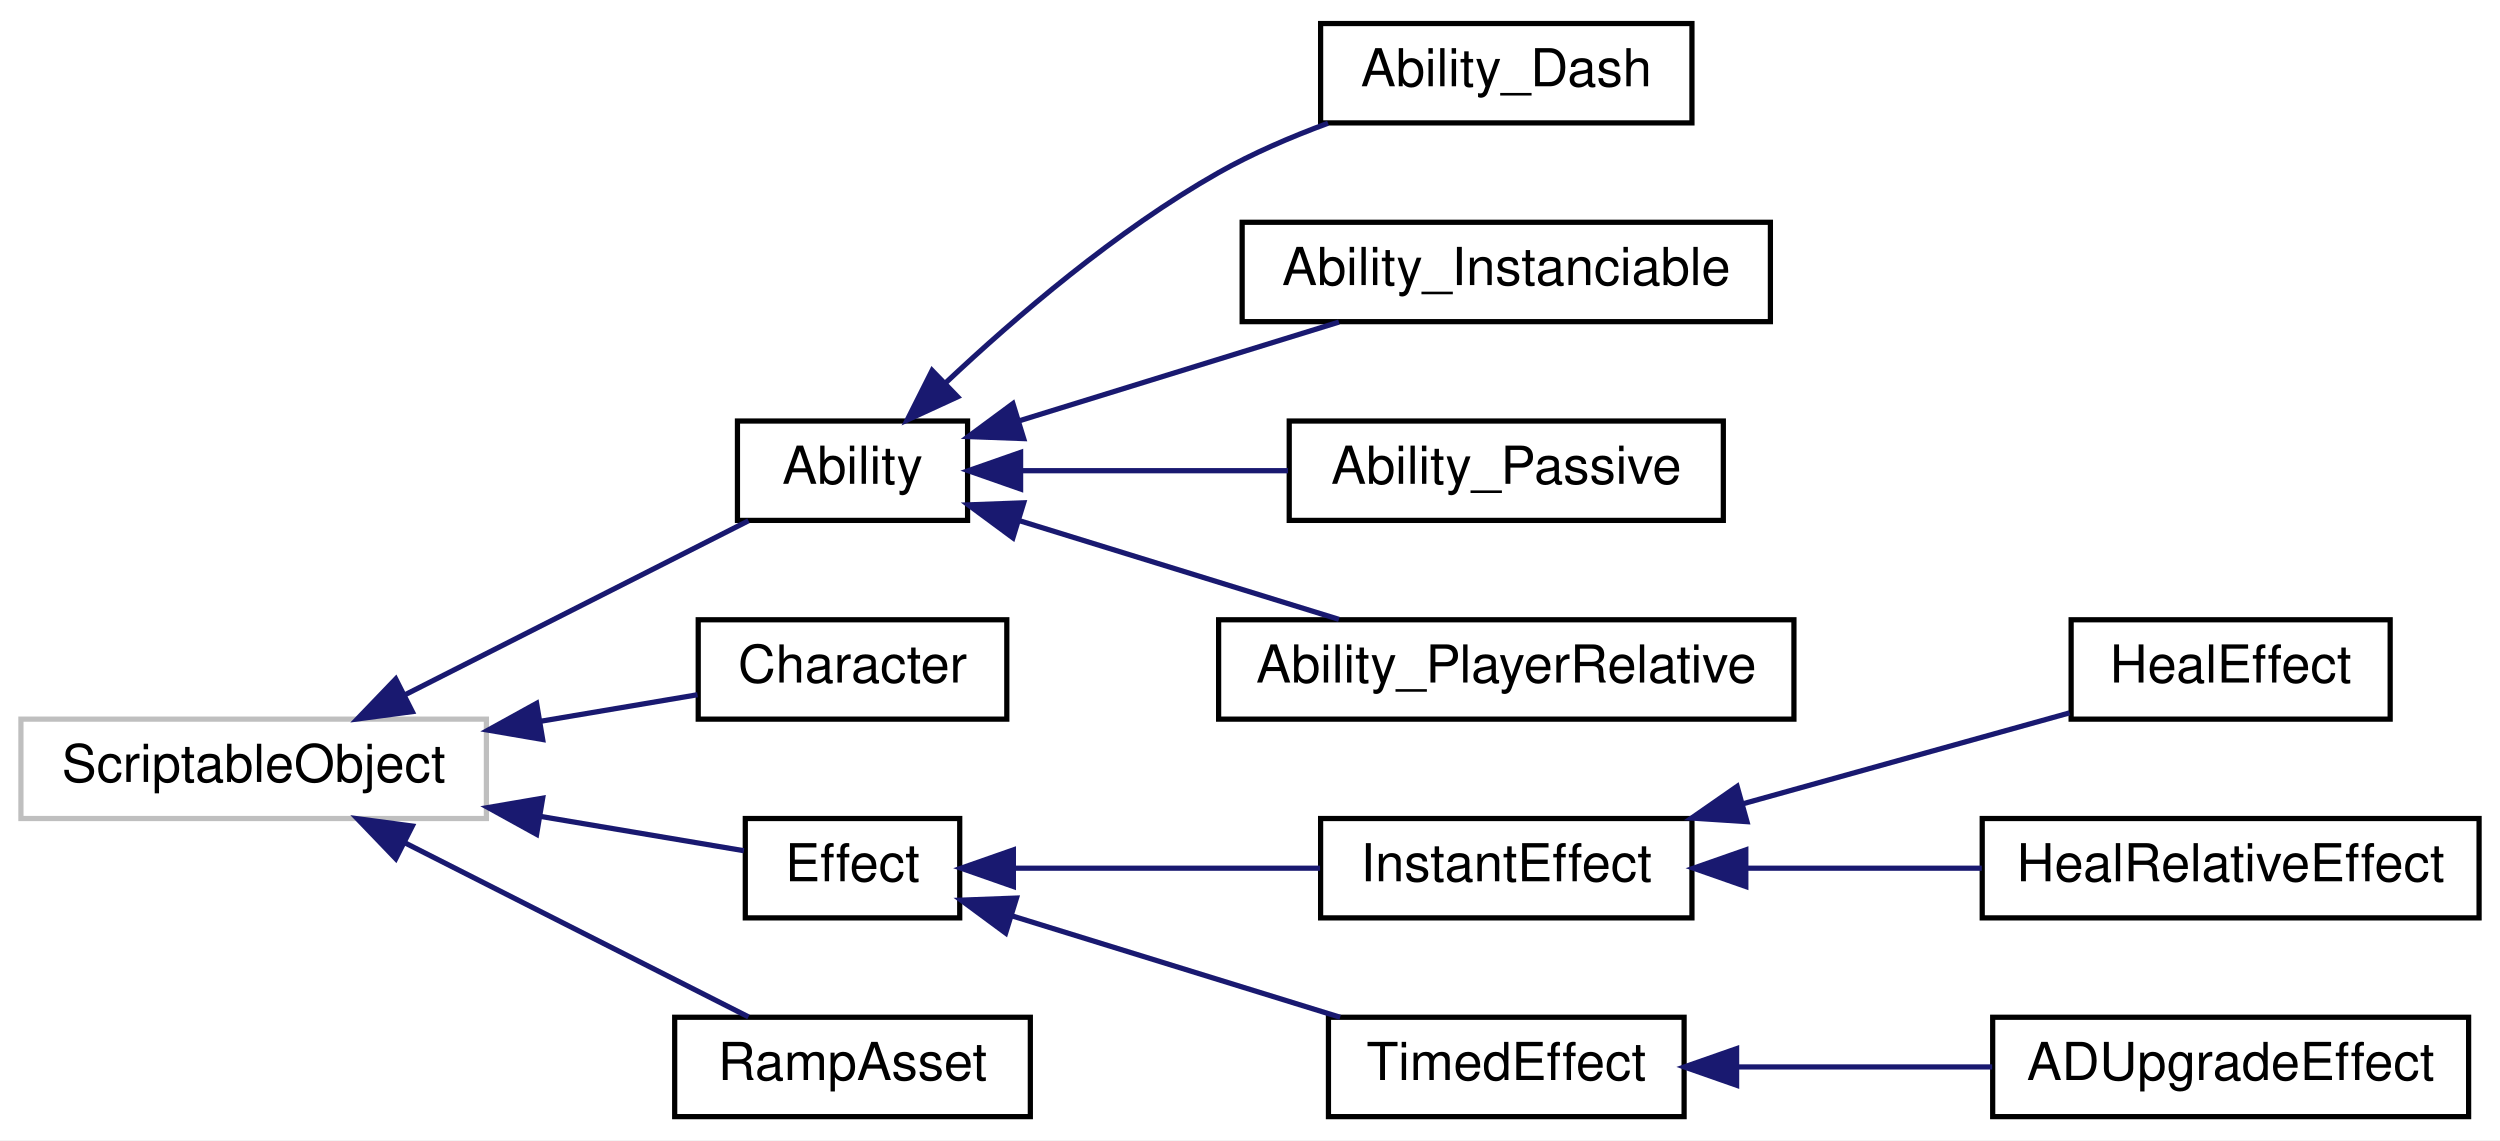
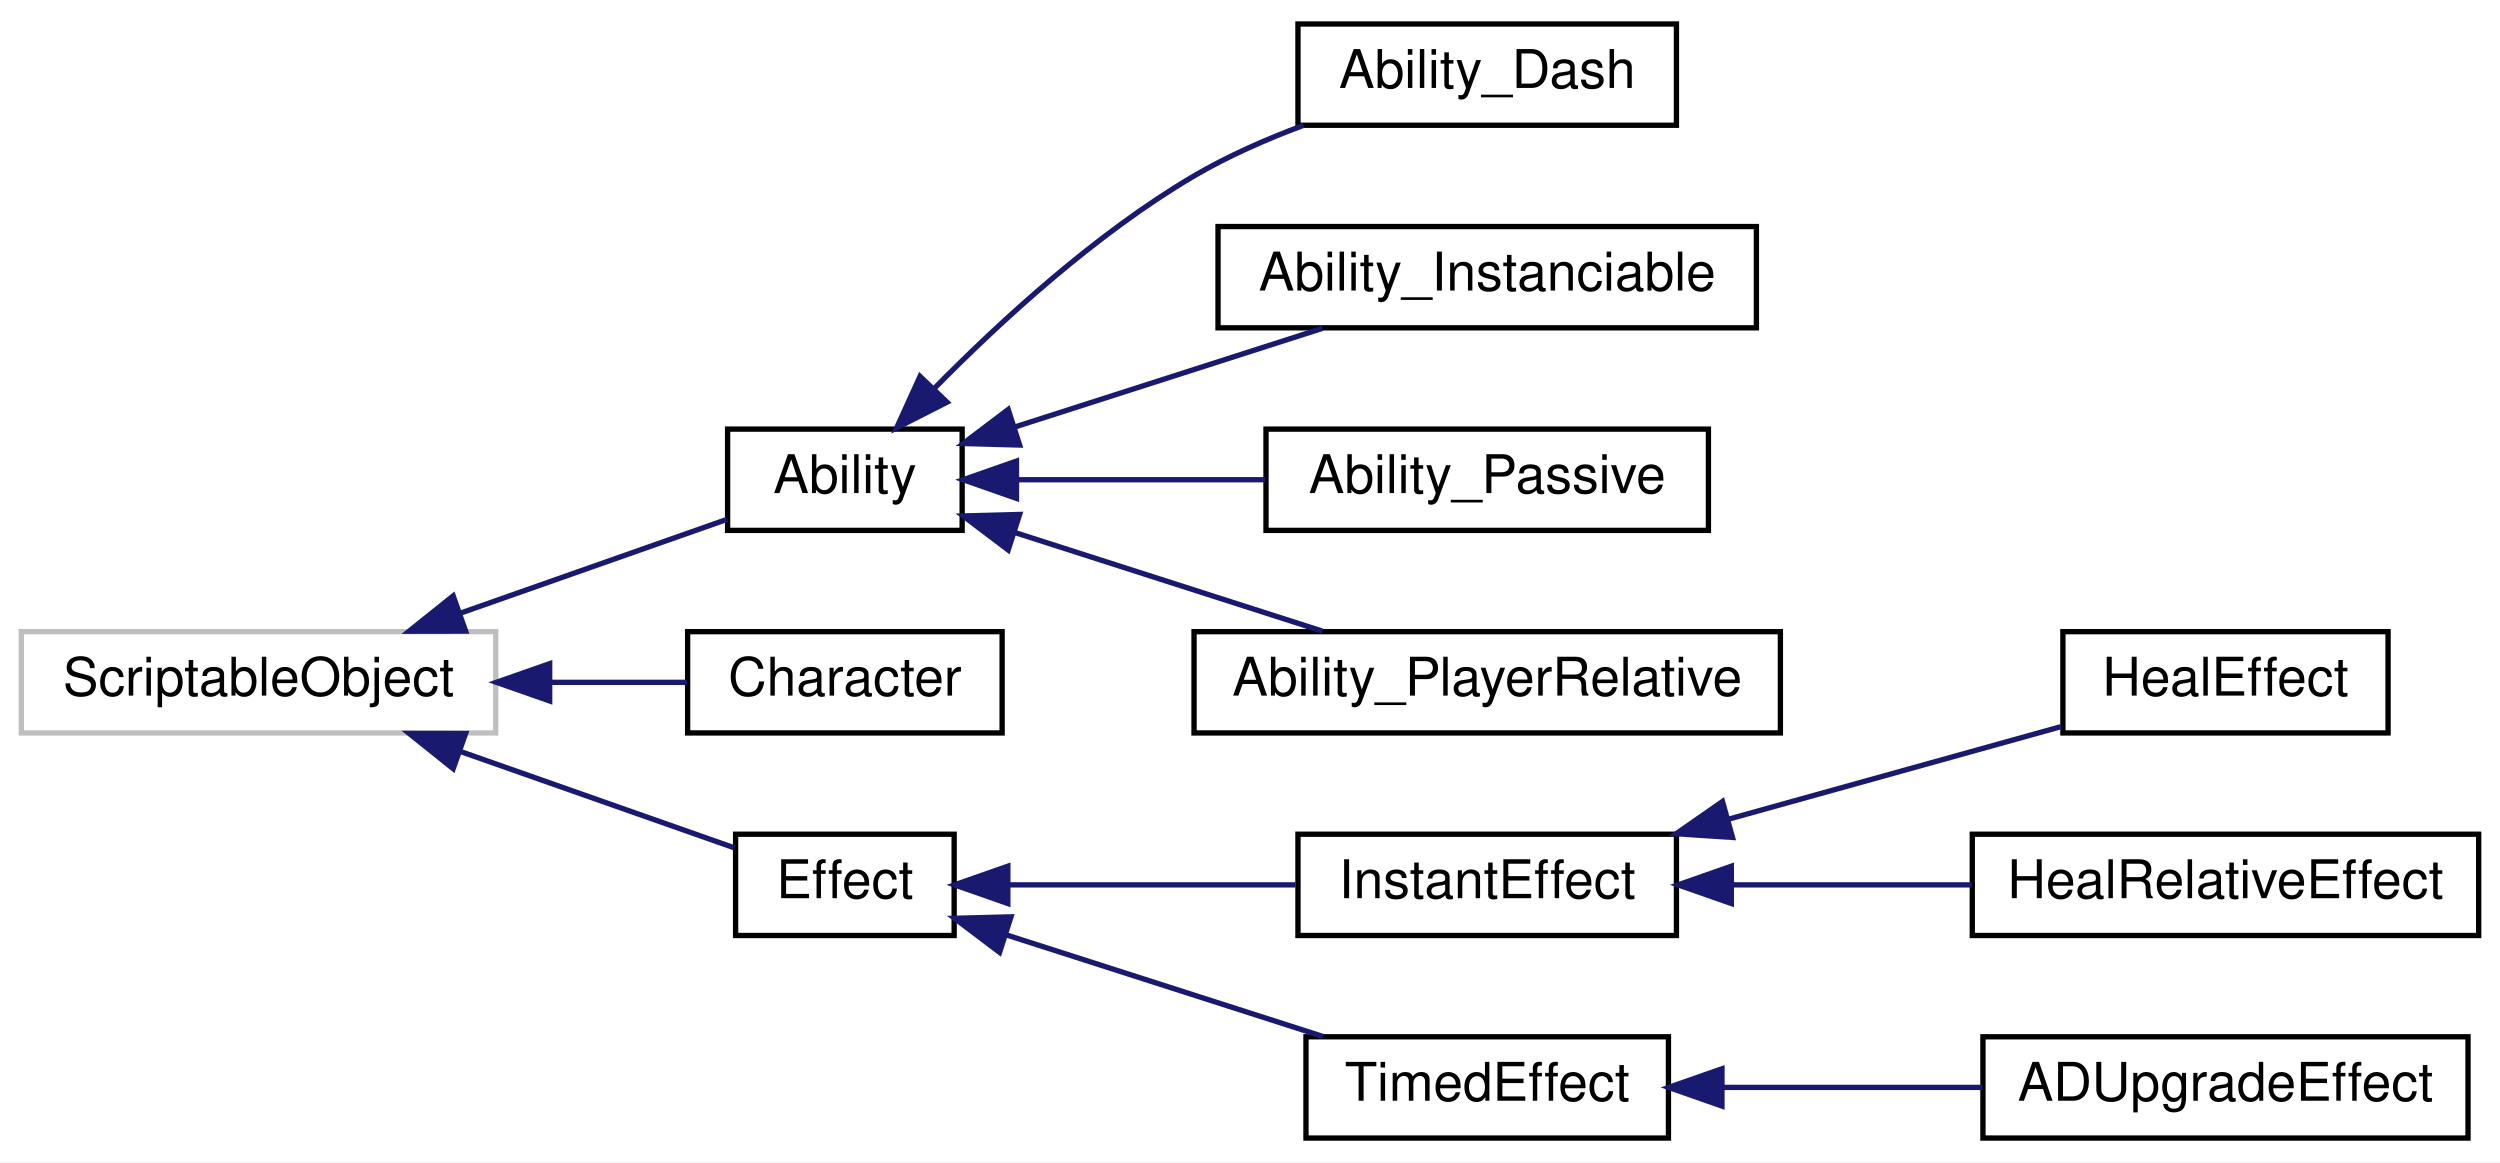
- <svg xmlns="http://www.w3.org/2000/svg" xmlns:xlink="http://www.w3.org/1999/xlink" width="478pt" height="218pt" viewBox="0.00 0.00 478.00 218.00">
+ <svg xmlns="http://www.w3.org/2000/svg" xmlns:xlink="http://www.w3.org/1999/xlink" width="469pt" height="218pt" viewBox="0.00 0.00 469.00 218.00">
  <g id="graph0" class="graph" transform="scale(1 1) rotate(0) translate(4 214)">
-     <polygon fill="white" stroke="transparent" points="-4,4 -4,-214 474,-214 474,4 -4,4" />
+     <polygon fill="white" stroke="transparent" points="-4,4 -4,-214 465,-214 465,4 -4,4" />
    <g id="node1" class="node">
      <g id="a_node1">
        <a xlink:title=" ">
-           <polygon fill="white" stroke="#bfbfbf" points="0,-57.5 0,-76.5 89,-76.5 89,-57.5 0,-57.5" />
-           <text text-anchor="middle" x="44.5" y="-64.5" font-family="Helvetica,sans-Serif" font-size="10.00">ScriptableObject</text>
+           <polygon fill="white" stroke="#bfbfbf" points="0,-76.5 0,-95.5 89,-95.5 89,-76.5 0,-76.5" />
+           <text text-anchor="middle" x="44.5" y="-83.5" font-family="Helvetica,sans-Serif" font-size="10.00">ScriptableObject</text>
        </a>
      </g>
    </g>
    <g id="node2" class="node">
      <g id="a_node2">
        <a xlink:href="class_ability.xhtml" target="_top" xlink:title=" ">
-           <polygon fill="white" stroke="black" points="137,-114.5 137,-133.5 181,-133.5 181,-114.5 137,-114.5" />
-           <text text-anchor="middle" x="159" y="-121.5" font-family="Helvetica,sans-Serif" font-size="10.00">Ability</text>
+           <polygon fill="white" stroke="black" points="132.5,-114.5 132.5,-133.5 176.5,-133.5 176.5,-114.5 132.5,-114.5" />
+           <text text-anchor="middle" x="154.5" y="-121.5" font-family="Helvetica,sans-Serif" font-size="10.00">Ability</text>
        </a>
      </g>
    </g>
    <g id="edge1" class="edge">
-       <path fill="none" stroke="midnightblue" d="M73.48,-81.18C93.95,-91.55 121.16,-105.33 139.11,-114.43" />
-       <polygon fill="midnightblue" stroke="midnightblue" points="74.83,-77.94 64.33,-76.54 71.67,-84.18 74.83,-77.94" />
+       <path fill="none" stroke="midnightblue" d="M82.25,-98.93C98.97,-104.81 118.14,-111.56 132.39,-116.57" />
+       <polygon fill="midnightblue" stroke="midnightblue" points="83.35,-95.61 72.75,-95.59 81.02,-102.21 83.35,-95.61" />
    </g>
    <g id="node7" class="node">
      <g id="a_node7">
        <a xlink:href="class_character.xhtml" target="_top" xlink:title=" ">
-           <polygon fill="white" stroke="black" points="129.5,-76.5 129.5,-95.5 188.5,-95.5 188.5,-76.5 129.5,-76.5" />
-           <text text-anchor="middle" x="159" y="-83.5" font-family="Helvetica,sans-Serif" font-size="10.00">Character</text>
+           <polygon fill="white" stroke="black" points="125,-76.5 125,-95.5 184,-95.5 184,-76.5 125,-76.5" />
+           <text text-anchor="middle" x="154.5" y="-83.5" font-family="Helvetica,sans-Serif" font-size="10.00">Character</text>
        </a>
      </g>
    </g>
    <g id="edge6" class="edge">
-       <path fill="none" stroke="midnightblue" d="M99.22,-76.07C109.63,-77.83 120.16,-79.61 129.37,-81.17" />
-       <polygon fill="midnightblue" stroke="midnightblue" points="99.76,-72.61 89.32,-74.4 98.6,-79.52 99.76,-72.61" />
+       <path fill="none" stroke="midnightblue" d="M99.12,-86C108.03,-86 116.95,-86 124.92,-86" />
+       <polygon fill="midnightblue" stroke="midnightblue" points="99.12,-82.5 89.12,-86 99.12,-89.5 99.12,-82.5" />
    </g>
    <g id="node8" class="node">
      <g id="a_node8">
        <a xlink:href="class_effect.xhtml" target="_top" xlink:title=" ">
-           <polygon fill="white" stroke="black" points="138.5,-38.5 138.5,-57.5 179.5,-57.5 179.5,-38.5 138.5,-38.5" />
-           <text text-anchor="middle" x="159" y="-45.5" font-family="Helvetica,sans-Serif" font-size="10.00">Effect</text>
+           <polygon fill="white" stroke="black" points="134,-38.5 134,-57.5 175,-57.5 175,-38.5 134,-38.5" />
+           <text text-anchor="middle" x="154.5" y="-45.5" font-family="Helvetica,sans-Serif" font-size="10.00">Effect</text>
        </a>
      </g>
    </g>
    <g id="edge7" class="edge">
-       <path fill="none" stroke="midnightblue" d="M99.35,-57.9C113.25,-55.56 127.35,-53.18 138.23,-51.34" />
-       <polygon fill="midnightblue" stroke="midnightblue" points="98.6,-54.48 89.32,-59.6 99.76,-61.39 98.6,-54.48" />
-     </g>
-     <g id="node14" class="node">
-       <g id="a_node14">
-         <a xlink:href="class_ramp_asset.xhtml" target="_top" xlink:title=" ">
-           <polygon fill="white" stroke="black" points="125,-0.5 125,-19.5 193,-19.5 193,-0.5 125,-0.5" />
-           <text text-anchor="middle" x="159" y="-7.5" font-family="Helvetica,sans-Serif" font-size="10.00">RampAsset</text>
-         </a>
-       </g>
-     </g>
-     <g id="edge13" class="edge">
-       <path fill="none" stroke="midnightblue" d="M73.48,-52.82C93.95,-42.45 121.16,-28.67 139.11,-19.57" />
-       <polygon fill="midnightblue" stroke="midnightblue" points="71.67,-49.82 64.33,-57.46 74.83,-56.06 71.67,-49.82" />
+       <path fill="none" stroke="midnightblue" d="M82.52,-72.97C99.71,-66.93 119.46,-59.98 133.75,-54.95" />
+       <polygon fill="midnightblue" stroke="midnightblue" points="81.02,-69.79 72.75,-76.41 83.35,-76.39 81.02,-69.79" />
    </g>
    <g id="node3" class="node">
      <g id="a_node3">
        <a xlink:href="class_ability___dash.xhtml" target="_top" xlink:title=" ">
-           <polygon fill="white" stroke="black" points="248.5,-190.5 248.5,-209.5 319.5,-209.5 319.5,-190.5 248.5,-190.5" />
-           <text text-anchor="middle" x="284" y="-197.5" font-family="Helvetica,sans-Serif" font-size="10.00">Ability_Dash</text>
+           <polygon fill="white" stroke="black" points="239.5,-190.5 239.5,-209.5 310.5,-209.5 310.5,-190.5 239.5,-190.5" />
+           <text text-anchor="middle" x="275" y="-197.5" font-family="Helvetica,sans-Serif" font-size="10.00">Ability_Dash</text>
        </a>
      </g>
    </g>
    <g id="edge2" class="edge">
-       <path fill="none" stroke="midnightblue" d="M176.85,-140.84C190.1,-153.31 209.51,-169.98 229,-181 235.49,-184.67 242.81,-187.82 249.92,-190.44" />
-       <polygon fill="midnightblue" stroke="midnightblue" points="179.09,-138.13 169.46,-133.7 174.22,-143.17 179.09,-138.13" />
+       <path fill="none" stroke="midnightblue" d="M171.4,-141.26C183.67,-153.72 201.61,-170.2 220,-181 226.34,-184.72 233.53,-187.88 240.54,-190.49" />
+       <polygon fill="midnightblue" stroke="midnightblue" points="173.66,-138.55 164.21,-133.74 168.6,-143.39 173.66,-138.55" />
    </g>
    <g id="node4" class="node">
      <g id="a_node4">
        <a xlink:href="class_ability___instanciable.xhtml" target="_top" xlink:title=" ">
-           <polygon fill="white" stroke="black" points="233.5,-152.5 233.5,-171.5 334.5,-171.5 334.5,-152.5 233.5,-152.5" />
-           <text text-anchor="middle" x="284" y="-159.5" font-family="Helvetica,sans-Serif" font-size="10.00">Ability_Instanciable</text>
+           <polygon fill="white" stroke="black" points="224.5,-152.5 224.5,-171.5 325.5,-171.5 325.5,-152.5 224.5,-152.5" />
+           <text text-anchor="middle" x="275" y="-159.5" font-family="Helvetica,sans-Serif" font-size="10.00">Ability_Instanciable</text>
        </a>
      </g>
    </g>
    <g id="edge3" class="edge">
-       <path fill="none" stroke="midnightblue" d="M190.93,-133.56C209.61,-139.33 233.32,-146.65 252,-152.42" />
-       <polygon fill="midnightblue" stroke="midnightblue" points="191.73,-130.14 181.14,-130.53 189.67,-136.83 191.73,-130.14" />
+       <path fill="none" stroke="midnightblue" d="M186.57,-133.96C204.34,-139.66 226.52,-146.78 244.1,-152.41" />
+       <polygon fill="midnightblue" stroke="midnightblue" points="187.28,-130.51 176.69,-130.79 185.14,-137.18 187.28,-130.51" />
    </g>
    <g id="node5" class="node">
      <g id="a_node5">
        <a xlink:href="class_ability___passive.xhtml" target="_top" xlink:title=" ">
-           <polygon fill="white" stroke="black" points="242.5,-114.5 242.5,-133.5 325.5,-133.5 325.5,-114.5 242.5,-114.5" />
-           <text text-anchor="middle" x="284" y="-121.5" font-family="Helvetica,sans-Serif" font-size="10.00">Ability_Passive</text>
+           <polygon fill="white" stroke="black" points="233.5,-114.5 233.5,-133.5 316.5,-133.5 316.5,-114.5 233.5,-114.5" />
+           <text text-anchor="middle" x="275" y="-121.5" font-family="Helvetica,sans-Serif" font-size="10.00">Ability_Passive</text>
        </a>
      </g>
    </g>
    <g id="edge4" class="edge">
-       <path fill="none" stroke="midnightblue" d="M191.26,-124C206.75,-124 225.66,-124 242.27,-124" />
-       <polygon fill="midnightblue" stroke="midnightblue" points="191.14,-120.5 181.14,-124 191.14,-127.5 191.14,-120.5" />
+       <path fill="none" stroke="midnightblue" d="M186.95,-124C201.18,-124 218.17,-124 233.35,-124" />
+       <polygon fill="midnightblue" stroke="midnightblue" points="186.69,-120.5 176.69,-124 186.69,-127.5 186.69,-120.5" />
    </g>
    <g id="node6" class="node">
      <g id="a_node6">
        <a xlink:href="class_ability___player_relative.xhtml" target="_top" xlink:title=" ">
-           <polygon fill="white" stroke="black" points="229,-76.5 229,-95.5 339,-95.5 339,-76.5 229,-76.5" />
-           <text text-anchor="middle" x="284" y="-83.5" font-family="Helvetica,sans-Serif" font-size="10.00">Ability_PlayerRelative</text>
+           <polygon fill="white" stroke="black" points="220,-76.5 220,-95.5 330,-95.5 330,-76.5 220,-76.5" />
+           <text text-anchor="middle" x="275" y="-83.5" font-family="Helvetica,sans-Serif" font-size="10.00">Ability_PlayerRelative</text>
        </a>
      </g>
    </g>
    <g id="edge5" class="edge">
-       <path fill="none" stroke="midnightblue" d="M190.93,-114.44C209.61,-108.67 233.32,-101.35 252,-95.58" />
-       <polygon fill="midnightblue" stroke="midnightblue" points="189.67,-111.17 181.14,-117.47 191.73,-117.86 189.67,-111.17" />
+       <path fill="none" stroke="midnightblue" d="M186.57,-114.04C204.34,-108.34 226.52,-101.22 244.1,-95.59" />
+       <polygon fill="midnightblue" stroke="midnightblue" points="185.14,-110.82 176.69,-117.21 187.28,-117.49 185.14,-110.82" />
    </g>
    <g id="node9" class="node">
      <g id="a_node9">
        <a xlink:href="class_instant_effect.xhtml" target="_top" xlink:title=" ">
-           <polygon fill="white" stroke="black" points="248.5,-38.5 248.5,-57.5 319.5,-57.5 319.5,-38.5 248.5,-38.5" />
-           <text text-anchor="middle" x="284" y="-45.5" font-family="Helvetica,sans-Serif" font-size="10.00">InstantEffect</text>
+           <polygon fill="white" stroke="black" points="239.5,-38.5 239.5,-57.5 310.5,-57.5 310.5,-38.5 239.5,-38.5" />
+           <text text-anchor="middle" x="275" y="-45.5" font-family="Helvetica,sans-Serif" font-size="10.00">InstantEffect</text>
        </a>
      </g>
    </g>
    <g id="edge8" class="edge">
-       <path fill="none" stroke="midnightblue" d="M190.05,-48C207.68,-48 230.03,-48 248.39,-48" />
-       <polygon fill="midnightblue" stroke="midnightblue" points="189.76,-44.5 179.76,-48 189.76,-51.5 189.76,-44.5" />
+       <path fill="none" stroke="midnightblue" d="M185.16,-48C201.52,-48 221.94,-48 239.07,-48" />
+       <polygon fill="midnightblue" stroke="midnightblue" points="185.07,-44.5 175.07,-48 185.07,-51.5 185.07,-44.5" />
    </g>
    <g id="node12" class="node">
      <g id="a_node12">
        <a xlink:href="class_timed_effect.xhtml" target="_top" xlink:title=" ">
-           <polygon fill="white" stroke="black" points="250,-0.5 250,-19.5 318,-19.5 318,-0.5 250,-0.5" />
-           <text text-anchor="middle" x="284" y="-7.5" font-family="Helvetica,sans-Serif" font-size="10.00">TimedEffect</text>
+           <polygon fill="white" stroke="black" points="241,-0.5 241,-19.5 309,-19.5 309,-0.5 241,-0.5" />
+           <text text-anchor="middle" x="275" y="-7.5" font-family="Helvetica,sans-Serif" font-size="10.00">TimedEffect</text>
        </a>
      </g>
    </g>
    <g id="edge11" class="edge">
-       <path fill="none" stroke="midnightblue" d="M189.38,-38.92C208.35,-33.06 233,-25.45 252.24,-19.5" />
-       <polygon fill="midnightblue" stroke="midnightblue" points="188.28,-35.6 179.76,-41.89 190.35,-42.29 188.28,-35.6" />
+       <path fill="none" stroke="midnightblue" d="M184.79,-38.61C202.87,-32.81 226,-25.39 244.18,-19.56" />
+       <polygon fill="midnightblue" stroke="midnightblue" points="183.52,-35.34 175.07,-41.73 185.66,-42 183.52,-35.34" />
    </g>
    <g id="node10" class="node">
      <g id="a_node10">
        <a xlink:href="class_heal_effect.xhtml" target="_top" xlink:title=" ">
-           <polygon fill="white" stroke="black" points="392,-76.5 392,-95.5 453,-95.5 453,-76.5 392,-76.5" />
-           <text text-anchor="middle" x="422.5" y="-83.5" font-family="Helvetica,sans-Serif" font-size="10.00">HealEffect</text>
+           <polygon fill="white" stroke="black" points="383,-76.5 383,-95.5 444,-95.5 444,-76.5 383,-76.5" />
+           <text text-anchor="middle" x="413.5" y="-83.5" font-family="Helvetica,sans-Serif" font-size="10.00">HealEffect</text>
        </a>
      </g>
    </g>
    <g id="edge9" class="edge">
-       <path fill="none" stroke="midnightblue" d="M329.18,-60.3C349.64,-66 373.41,-72.61 391.7,-77.7" />
-       <polygon fill="midnightblue" stroke="midnightblue" points="330.02,-56.9 319.44,-57.59 328.14,-63.64 330.02,-56.9" />
+       <path fill="none" stroke="midnightblue" d="M320.18,-60.3C340.64,-66 364.41,-72.61 382.7,-77.7" />
+       <polygon fill="midnightblue" stroke="midnightblue" points="321.02,-56.9 310.44,-57.59 319.14,-63.64 321.02,-56.9" />
    </g>
    <g id="node11" class="node">
      <g id="a_node11">
        <a xlink:href="class_heal_relative_effect.xhtml" target="_top" xlink:title=" ">
-           <polygon fill="white" stroke="black" points="375,-38.5 375,-57.5 470,-57.5 470,-38.5 375,-38.5" />
-           <text text-anchor="middle" x="422.5" y="-45.5" font-family="Helvetica,sans-Serif" font-size="10.00">HealRelativeEffect</text>
+           <polygon fill="white" stroke="black" points="366,-38.5 366,-57.5 461,-57.5 461,-38.5 366,-38.5" />
+           <text text-anchor="middle" x="413.5" y="-45.5" font-family="Helvetica,sans-Serif" font-size="10.00">HealRelativeEffect</text>
        </a>
      </g>
    </g>
    <g id="edge10" class="edge">
-       <path fill="none" stroke="midnightblue" d="M329.97,-48C344.39,-48 360.38,-48 374.92,-48" />
-       <polygon fill="midnightblue" stroke="midnightblue" points="329.8,-44.5 319.8,-48 329.8,-51.5 329.8,-44.5" />
+       <path fill="none" stroke="midnightblue" d="M320.97,-48C335.39,-48 351.38,-48 365.92,-48" />
+       <polygon fill="midnightblue" stroke="midnightblue" points="320.8,-44.5 310.8,-48 320.8,-51.5 320.8,-44.5" />
    </g>
    <g id="node13" class="node">
      <g id="a_node13">
        <a xlink:href="class_a_d_upgrade_effect.xhtml" target="_top" xlink:title=" ">
-           <polygon fill="white" stroke="black" points="377,-0.5 377,-19.5 468,-19.5 468,-0.5 377,-0.5" />
-           <text text-anchor="middle" x="422.5" y="-7.5" font-family="Helvetica,sans-Serif" font-size="10.00">ADUpgradeEffect</text>
+           <polygon fill="white" stroke="black" points="368,-0.5 368,-19.5 459,-19.5 459,-0.5 368,-0.5" />
+           <text text-anchor="middle" x="413.5" y="-7.5" font-family="Helvetica,sans-Serif" font-size="10.00">ADUpgradeEffect</text>
        </a>
      </g>
    </g>
    <g id="edge12" class="edge">
-       <path fill="none" stroke="midnightblue" d="M328.39,-10C343.87,-10 361.32,-10 376.9,-10" />
-       <polygon fill="midnightblue" stroke="midnightblue" points="328.04,-6.5 318.04,-10 328.04,-13.5 328.04,-6.5" />
+       <path fill="none" stroke="midnightblue" d="M319.39,-10C334.87,-10 352.32,-10 367.9,-10" />
+       <polygon fill="midnightblue" stroke="midnightblue" points="319.04,-6.5 309.04,-10 319.04,-13.5 319.04,-6.5" />
    </g>
  </g>
</svg>
